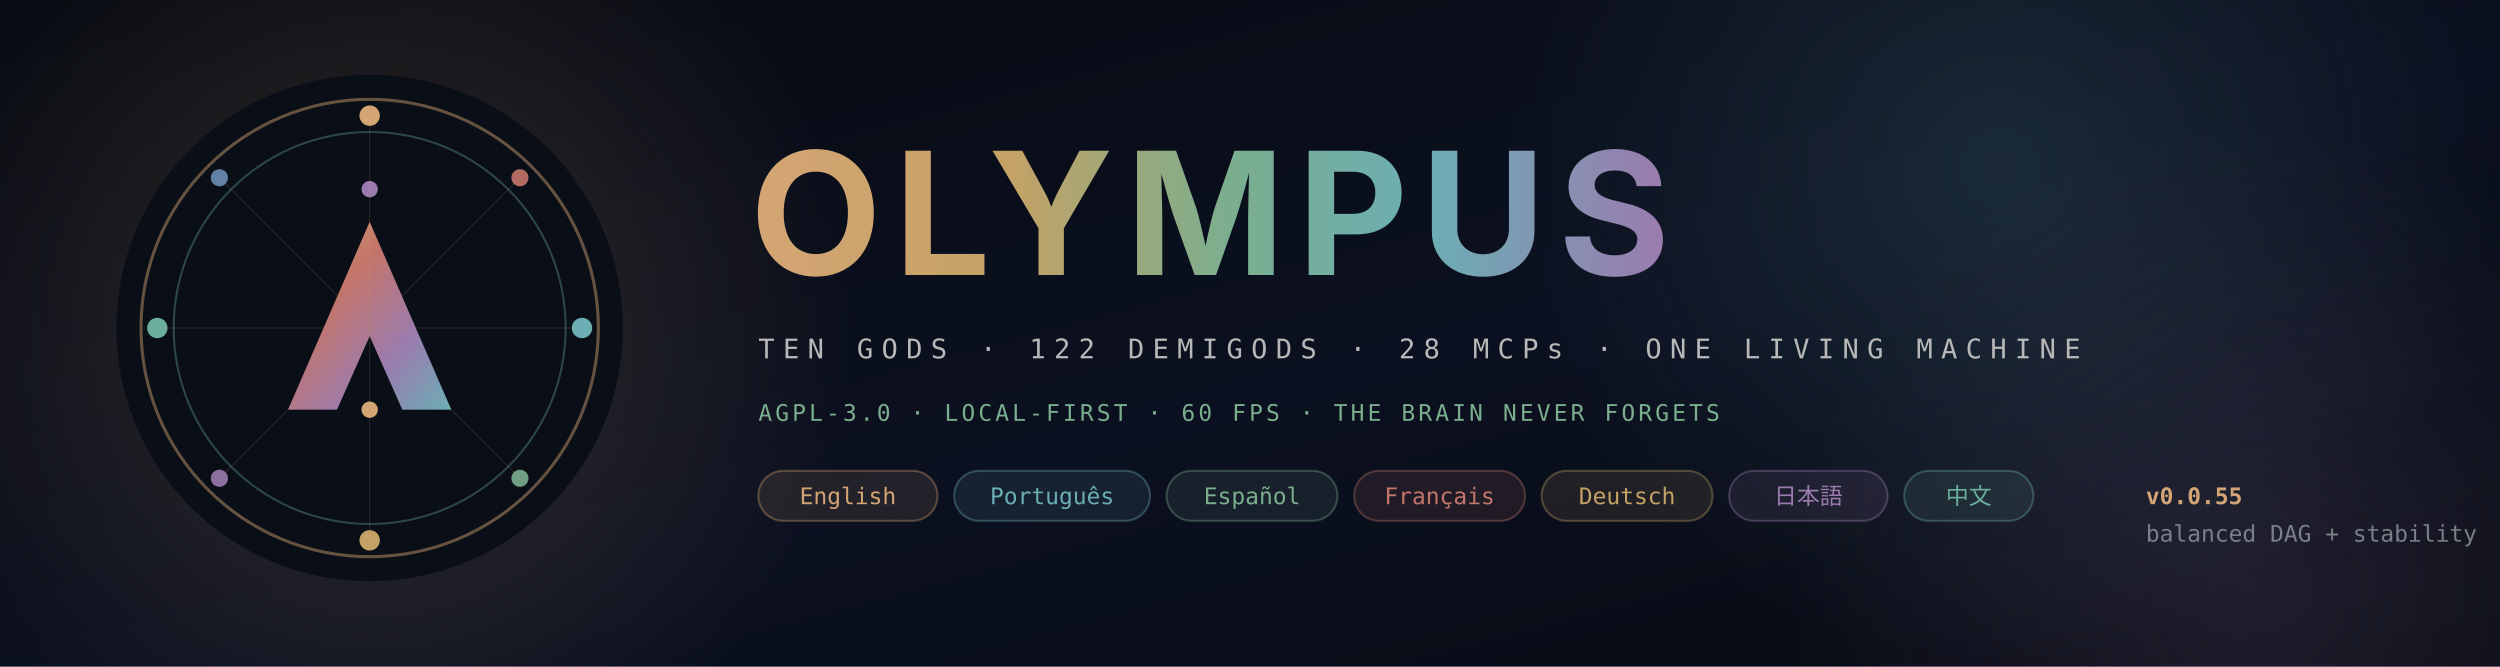
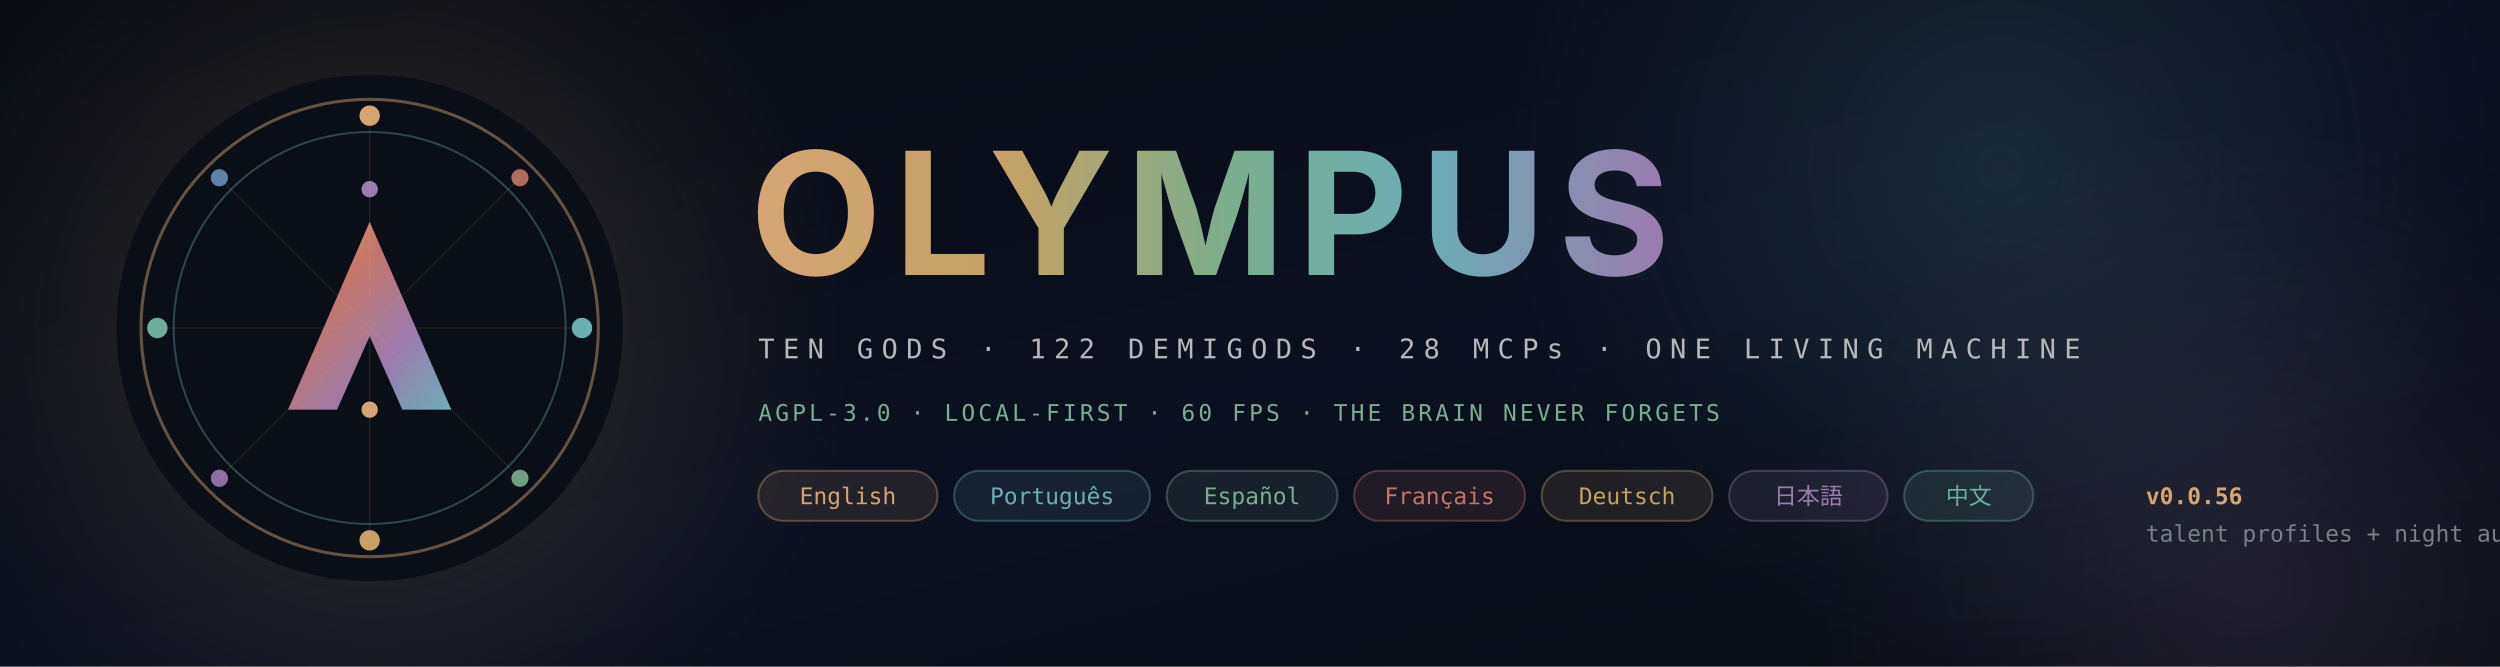
- <svg xmlns="http://www.w3.org/2000/svg" width="1200" height="320" viewBox="0 0 1200 320" fill="none" role="img" aria-label="OLYMPUS v0.0.55 — 60 FPS, the folder identity, and a 60-minute project budget: ten gods, one living machine, seven languages.">
+ <svg xmlns="http://www.w3.org/2000/svg" width="1200" height="320" viewBox="0 0 1200 320" fill="none" role="img" aria-label="OLYMPUS v0.0.56 — 60 FPS, the folder identity, and a 60-minute project budget: ten gods, one living machine, seven languages.">
  <defs>
    <linearGradient id="bg" x1="0" y1="0" x2="1" y2="1">
      <stop offset="0%" stop-color="#080B12" />
      <stop offset="55%" stop-color="#0B1020" />
      <stop offset="100%" stop-color="#080B12" />
    </linearGradient>
    <radialGradient id="glowGold" cx="50%" cy="50%" r="50%">
      <stop offset="0%" stop-color="#D4A574" stop-opacity=".20" />
      <stop offset="100%" stop-color="#D4A574" stop-opacity="0" />
    </radialGradient>
    <radialGradient id="glowCyan" cx="50%" cy="50%" r="50%">
      <stop offset="0%" stop-color="#6BAEB5" stop-opacity=".16" />
      <stop offset="100%" stop-color="#6BAEB5" stop-opacity="0" />
    </radialGradient>
    <radialGradient id="glowPurple" cx="50%" cy="50%" r="50%">
      <stop offset="0%" stop-color="#9B7BAE" stop-opacity=".16" />
      <stop offset="100%" stop-color="#9B7BAE" stop-opacity="0" />
    </radialGradient>
    <linearGradient id="peak" x1="0" y1="0" x2="1" y2="1">
      <stop offset="0%" stop-color="#D4A574" />
      <stop offset="34%" stop-color="#C4756A" />
      <stop offset="68%" stop-color="#9B7BAE" />
      <stop offset="100%" stop-color="#6BAEB5" />
    </linearGradient>
    <linearGradient id="word" x1="0" y1="0" x2="1" y2="0">
      <stop offset="0%" stop-color="#D4A574" />
      <stop offset="28%" stop-color="#C4A265" />
      <stop offset="52%" stop-color="#7BAE8E" />
      <stop offset="74%" stop-color="#6BAEB5" />
      <stop offset="100%" stop-color="#9B7BAE" />
    </linearGradient>
  </defs>
  <rect width="1200" height="320" fill="url(#bg)" />
  <circle cx="180" cy="160" r="230" fill="url(#glowGold)" />
  <circle cx="960" cy="80" r="240" fill="url(#glowCyan)" />
  <circle cx="1080" cy="280" r="220" fill="url(#glowPurple)" />
  <g transform="translate(52,32) scale(0.98)">
    <circle cx="128" cy="128" r="124" fill="#0A0E16" />
    <circle cx="128" cy="128" r="112" stroke="#D4A574" stroke-width="1.5" fill="none" opacity=".45" />
    <circle cx="128" cy="128" r="96" stroke="#6BAEB5" stroke-width="1" fill="none" opacity=".35" />
    <path d="M 128 76 L 168 168 L 144 168 L 128 132 L 112 168 L 88 168 Z" fill="url(#peak)" />
    <circle cx="128" cy="60" r="4" fill="#9B7BAE" />
    <circle cx="128" cy="168" r="4" fill="#D4A574" />
    <circle cx="128" cy="24" r="5" fill="#D4A574" />
    <circle cx="201.6" cy="54.4" r="4.2" fill="#C4756A" opacity=".9" />
    <circle cx="232" cy="128" r="5" fill="#6BAEB5" />
    <circle cx="201.6" cy="201.6" r="4.2" fill="#7BAE8E" opacity=".9" />
    <circle cx="128" cy="232" r="5" fill="#C4A265" />
    <circle cx="54.4" cy="201.6" r="4.2" fill="#9B7BAE" opacity=".9" />
    <circle cx="24" cy="128" r="5" fill="#6BAE9B" />
    <circle cx="54.4" cy="54.4" r="4.2" fill="#6B8FB5" opacity=".9" />
    <g stroke="#D4A574" stroke-width="0.5" opacity=".16">
      <line x1="128" y1="128" x2="128" y2="24" />
      <line x1="128" y1="128" x2="201.6" y2="54.4" />
      <line x1="128" y1="128" x2="232" y2="128" />
      <line x1="128" y1="128" x2="201.6" y2="201.6" />
      <line x1="128" y1="128" x2="128" y2="232" />
      <line x1="128" y1="128" x2="54.4" y2="201.6" />
      <line x1="128" y1="128" x2="24" y2="128" />
      <line x1="128" y1="128" x2="54.4" y2="54.4" />
    </g>
  </g>
  <text x="360" y="132" font-family="ui-sans-serif, system-ui, -apple-system, sans-serif" font-size="82" font-weight="750" letter-spacing="6" fill="url(#word)">OLYMPUS</text>
  <text x="364" y="172" font-family="ui-monospace, 'SF Mono', monospace" font-size="13" letter-spacing="4" fill="#B8B8B8">TEN GODS · 122 DEMIGODS · 28 MCPs · ONE LIVING MACHINE</text>
  <text x="364" y="202" font-family="ui-monospace, 'SF Mono', monospace" font-size="11" letter-spacing="1.5" fill="#7BAE8E">AGPL-3.0 · LOCAL-FIRST · 60 FPS · THE BRAIN NEVER FORGETS</text>
  <g font-family="ui-monospace, 'SF Mono', monospace" font-size="11">
    <rect x="364" y="226" width="86" height="24" rx="12" fill="#D4A574" fill-opacity=".12" stroke="#D4A574" stroke-opacity=".35" />
    <text x="407" y="242" text-anchor="middle" fill="#D4A574">English</text>
    <rect x="458" y="226" width="94" height="24" rx="12" fill="#6BAEB5" fill-opacity=".12" stroke="#6BAEB5" stroke-opacity=".35" />
    <text x="505" y="242" text-anchor="middle" fill="#6BAEB5">Português</text>
    <rect x="560" y="226" width="82" height="24" rx="12" fill="#7BAE8E" fill-opacity=".12" stroke="#7BAE8E" stroke-opacity=".35" />
    <text x="601" y="242" text-anchor="middle" fill="#7BAE8E">Español</text>
    <rect x="650" y="226" width="82" height="24" rx="12" fill="#C4756A" fill-opacity=".12" stroke="#C4756A" stroke-opacity=".35" />
    <text x="691" y="242" text-anchor="middle" fill="#C4756A">Français</text>
    <rect x="740" y="226" width="82" height="24" rx="12" fill="#C4A265" fill-opacity=".12" stroke="#C4A265" stroke-opacity=".35" />
    <text x="781" y="242" text-anchor="middle" fill="#C4A265">Deutsch</text>
    <rect x="830" y="226" width="76" height="24" rx="12" fill="#9B7BAE" fill-opacity=".12" stroke="#9B7BAE" stroke-opacity=".35" />
    <text x="868" y="242" text-anchor="middle" fill="#9B7BAE">日本語</text>
    <rect x="914" y="226" width="62" height="24" rx="12" fill="#6BAE9B" fill-opacity=".12" stroke="#6BAE9B" stroke-opacity=".35" />
    <text x="945" y="242" text-anchor="middle" fill="#6BAE9B">中文</text>
  </g>
  <g font-family="ui-monospace, 'SF Mono', monospace" font-size="11">
-     <text x="1030" y="242" fill="#D4A574" font-weight="700">v0.0.55</text>
-     <text x="1030" y="260" fill="#7A7F88">balanced DAG + stability</text>
+     <text x="1030" y="242" fill="#D4A574" font-weight="700">v0.0.56</text>
+     <text x="1030" y="260" fill="#7A7F88">talent profiles + night autonomy</text>
  </g>
</svg>
